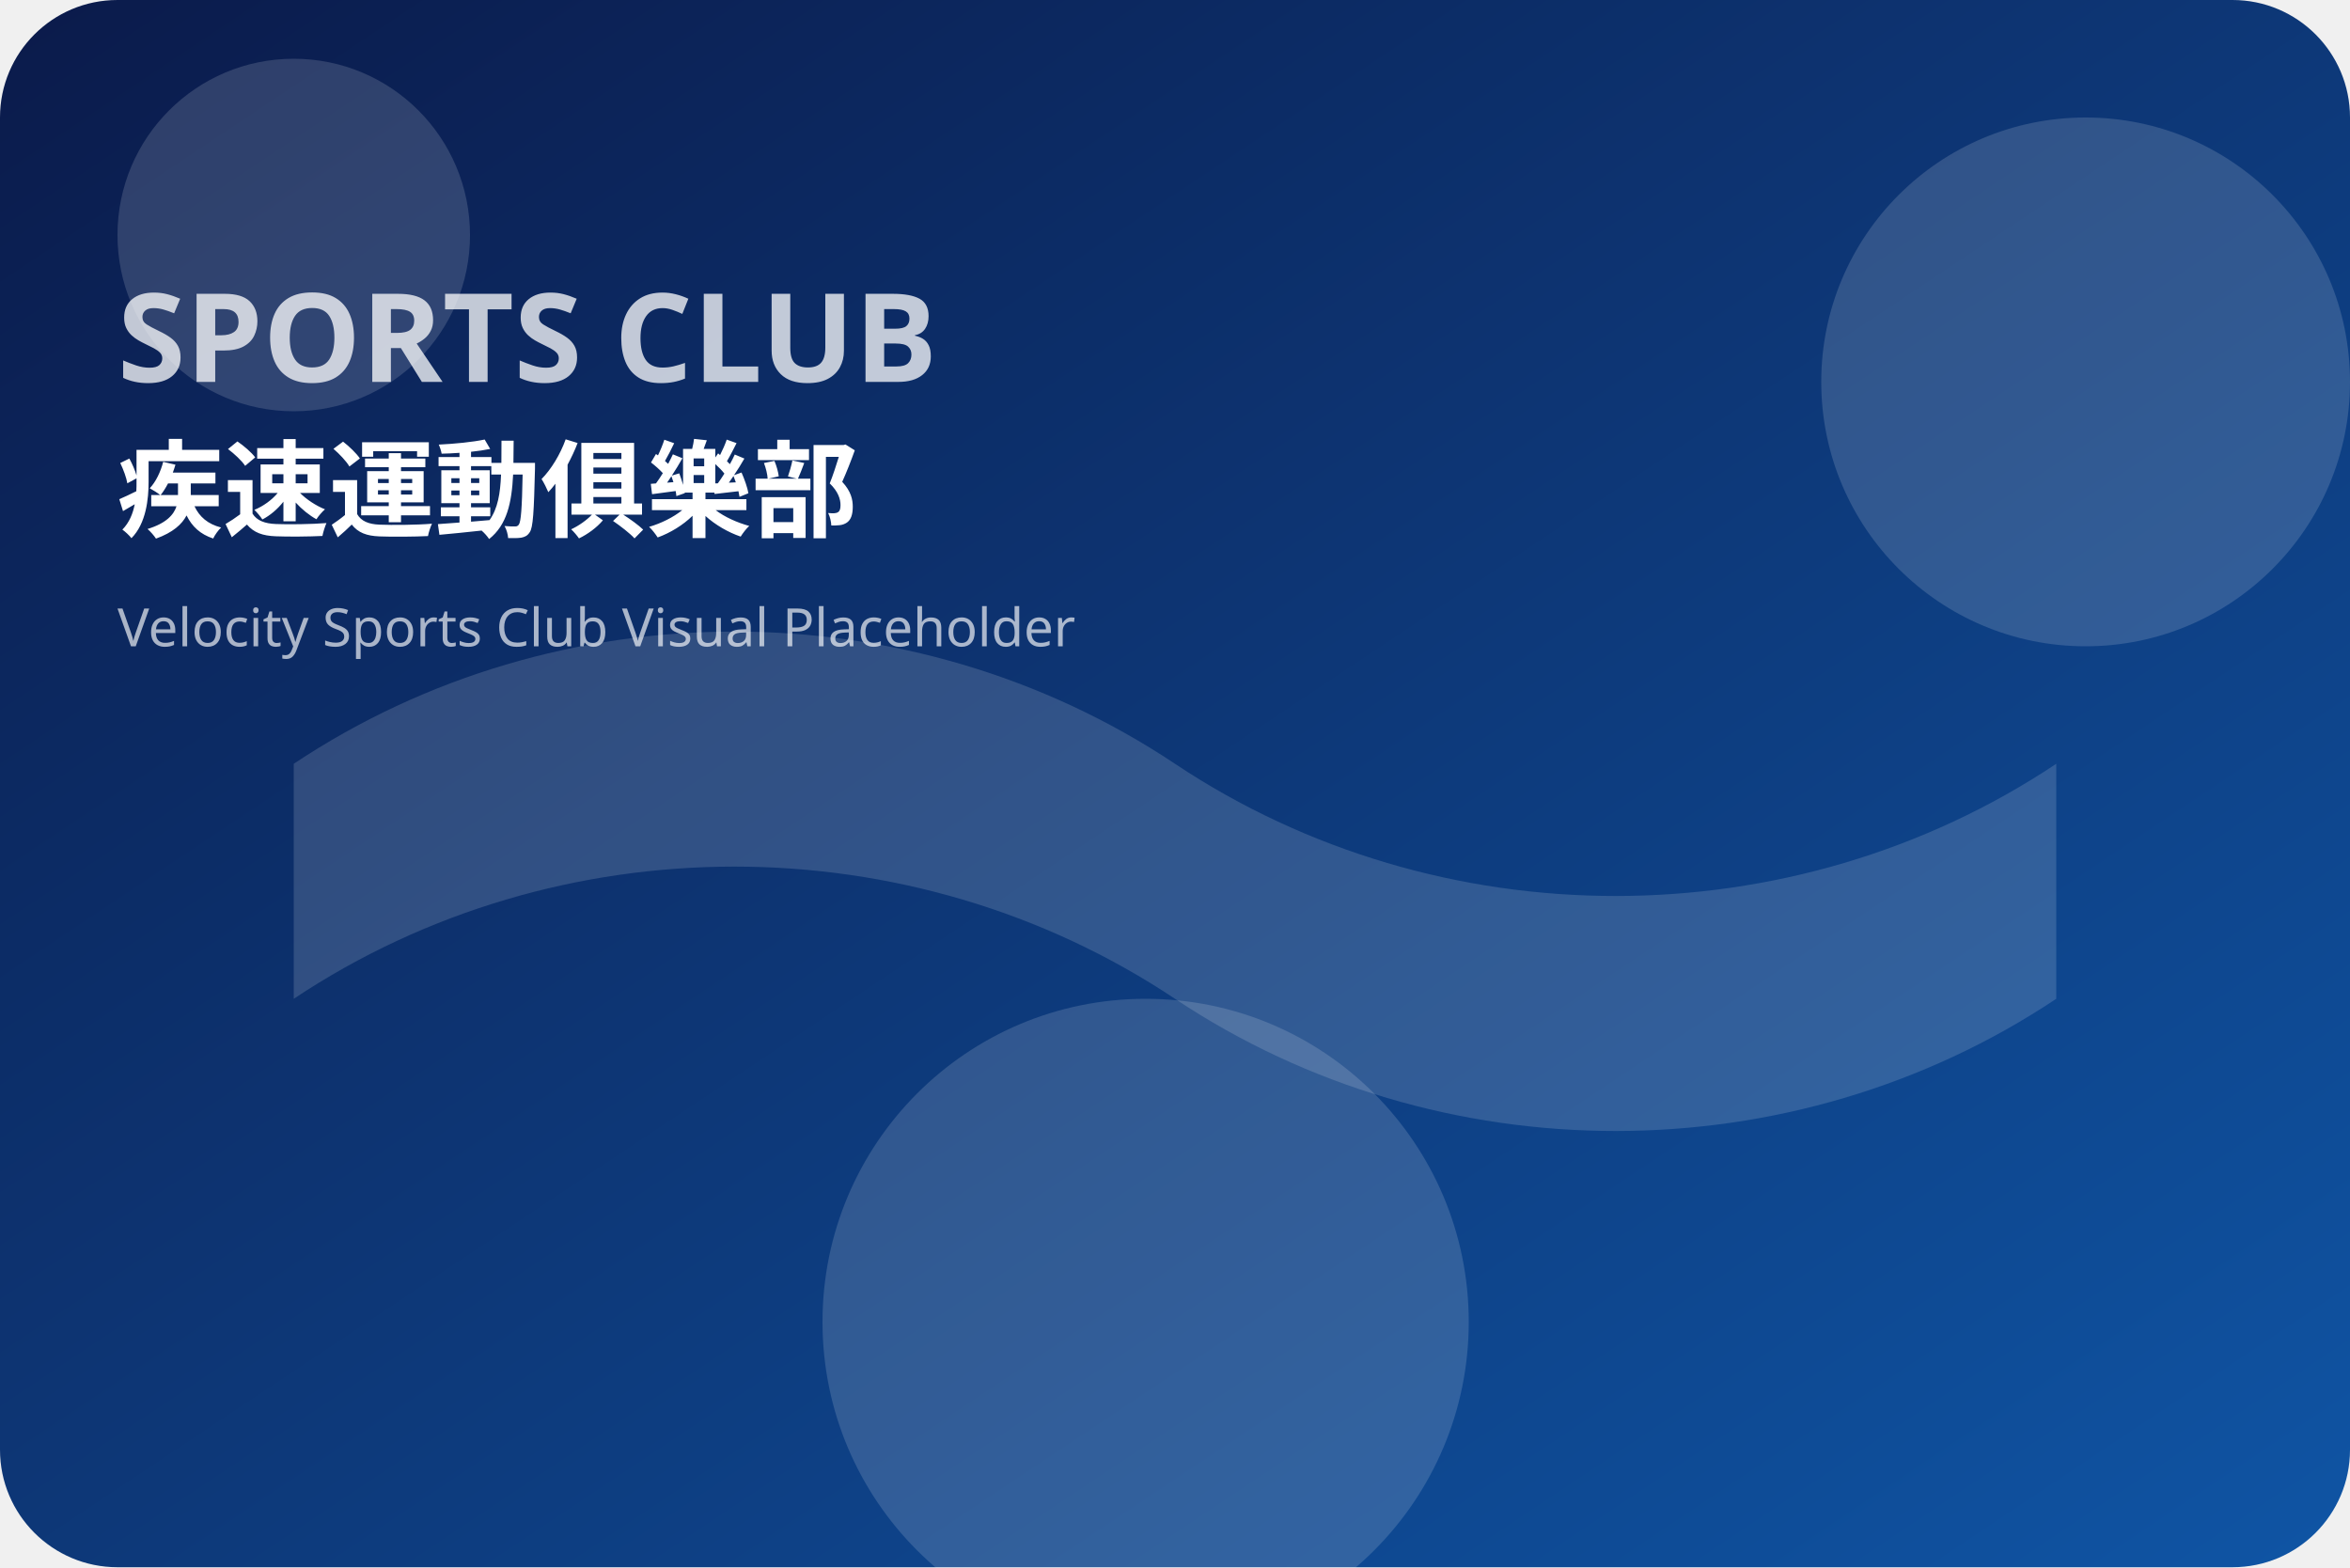
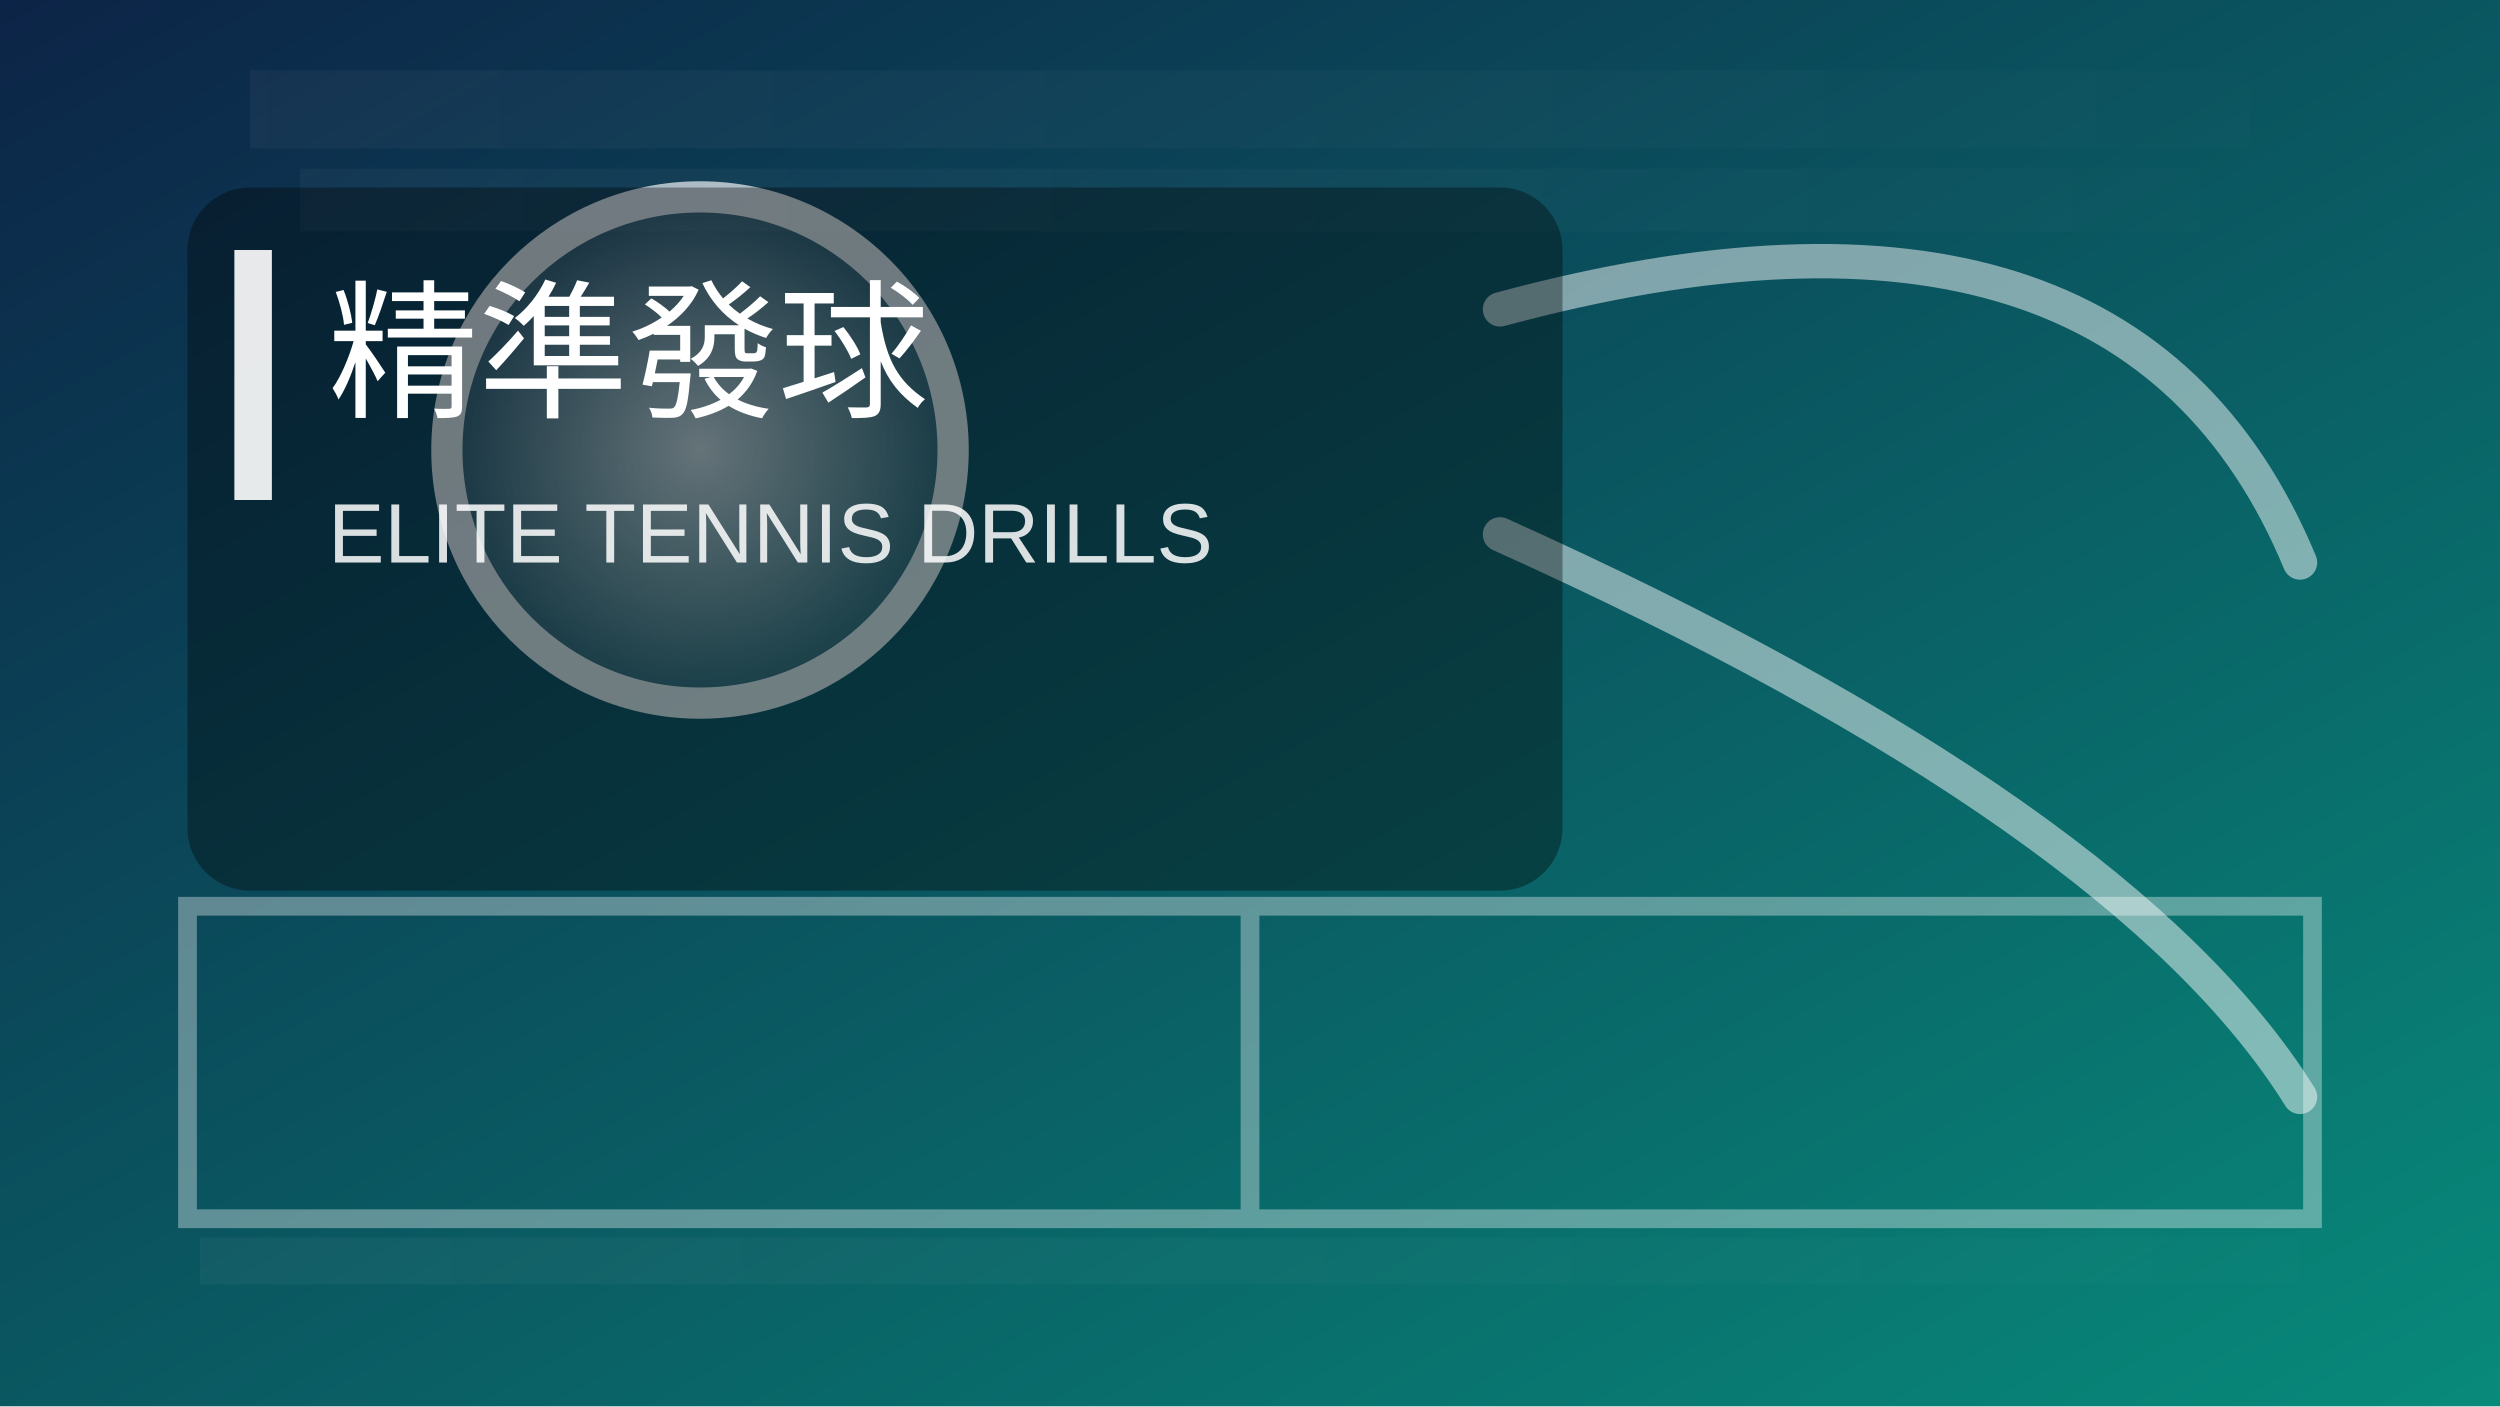
- <svg xmlns="http://www.w3.org/2000/svg" width="1600" height="1067" viewBox="0 0 1600 1067">
+ <svg xmlns="http://www.w3.org/2000/svg" viewBox="0 0 1600 900" role="img" aria-label="精準發球 ELITE TENNIS DRILLS">
  <defs>
-     <linearGradient id="hero-01-svg" x1="0%" y1="0%" x2="100%" y2="100%">
-       <stop offset="0%" stop-color="#0b1a4a" />
-       <stop offset="100%" stop-color="#0f55a5" />
+     <linearGradient id="grad" x1="0" y1="0" x2="1" y2="1">
+       <stop offset="0%" stop-color="#0C2447" />
+       <stop offset="100%" stop-color="#088A7A" />
    </linearGradient>
+     <linearGradient id="line" x1="0" y1="0" x2="1" y2="0">
+       <stop offset="0%" stop-color="rgba(255,255,255,0.25)" />
+       <stop offset="100%" stop-color="rgba(255,255,255,0.05)" />
+     </linearGradient>
+     <radialGradient id="ball" cx="0.5" cy="0.5" r="0.5">
+       <stop offset="0%" stop-color="rgba(255,255,255,0.9)" />
+       <stop offset="100%" stop-color="rgba(255,255,255,0.15)" />
+     </radialGradient>
+     <style>text { font-family: "Barlow", "Noto Sans TC", "Arial", sans-serif; }</style>
  </defs>
-   <rect width="1600" height="1067" fill="url(#hero-01-svg)" rx="80" />
-   <g fill="rgba(255,255,255,0.15)">
-     <circle cx="200" cy="160" r="120" />
-     <circle cx="1420" cy="260" r="180" />
-     <circle cx="780" cy="900" r="220" />
-     <path d="M200 520c180-120 420-120 600 0s420 120 600 0v160c-180 120-420 120-600 0s-420-120-600 0z" />
+   <rect width="1600" height="900" fill="url(#grad)" />
+   <g opacity="0.35">
+     <path d="M120 580 H1480 V780 H120 Z" fill="none" stroke="white" stroke-width="12" />
+     <line x1="800.0" y1="580" x2="800.0" y2="780" stroke="white" stroke-width="12" />
  </g>
-   <text x="80" y="260" fill="rgba(255,255,255,0.75)" font-family="Rajdhani, 'Barlow', sans-serif" font-size="84" font-weight="600">SPORTS CLUB</text>
-   <text x="80" y="360" fill="#ffffff" font-family="Barlow, 'Noto Sans TC', sans-serif" font-size="72" font-weight="700">疾速運動俱樂部</text>
-   <text x="80" y="440" fill="rgba(255,255,255,0.65)" font-family="Barlow, 'Noto Sans TC', sans-serif" font-size="36">Velocity Sports Club Visual Placeholder</text>
+   <g opacity="0.65">
+     <circle cx="448" cy="288.0" r="162.0" fill="url(#ball)" stroke="white" stroke-width="20" />
+     <path d="M960.0 198.0 Q1360.0 90.0 1472.0 360.0" stroke="rgba(255,255,255,0.75)" stroke-width="22" fill="none" stroke-linecap="round" />
+     <path d="M960.0 342.0 Q1360.0 522.0 1472.0 702.0" stroke="rgba(255,255,255,0.75)" stroke-width="22" fill="none" stroke-linecap="round" />
+   </g>
+   <g opacity="0.15">
+     <rect x="160.0" y="45.0" width="1280.0" height="50" fill="url(#line)" />
+     <rect x="192.0" y="108.0" width="1216.0" height="40" fill="url(#line)" />
+     <rect x="128.0" y="792.0" width="1344.0" height="30" fill="url(#line)" />
+   </g>
+   <rect x="120" y="120" width="880" height="450.0" rx="40" ry="40" fill="rgba(0,0,0,0.35)" />
+   <rect x="150" y="160" width="24" height="160" fill="rgba(255,255,255,0.9)" />
+   <text x="210" y="260" font-size="96" fill="#FFFFFF">精準發球</text>
+   <text x="210" y="360" font-size="54" fill="rgba(255,255,255,0.85)">ELITE TENNIS DRILLS</text>
</svg>
